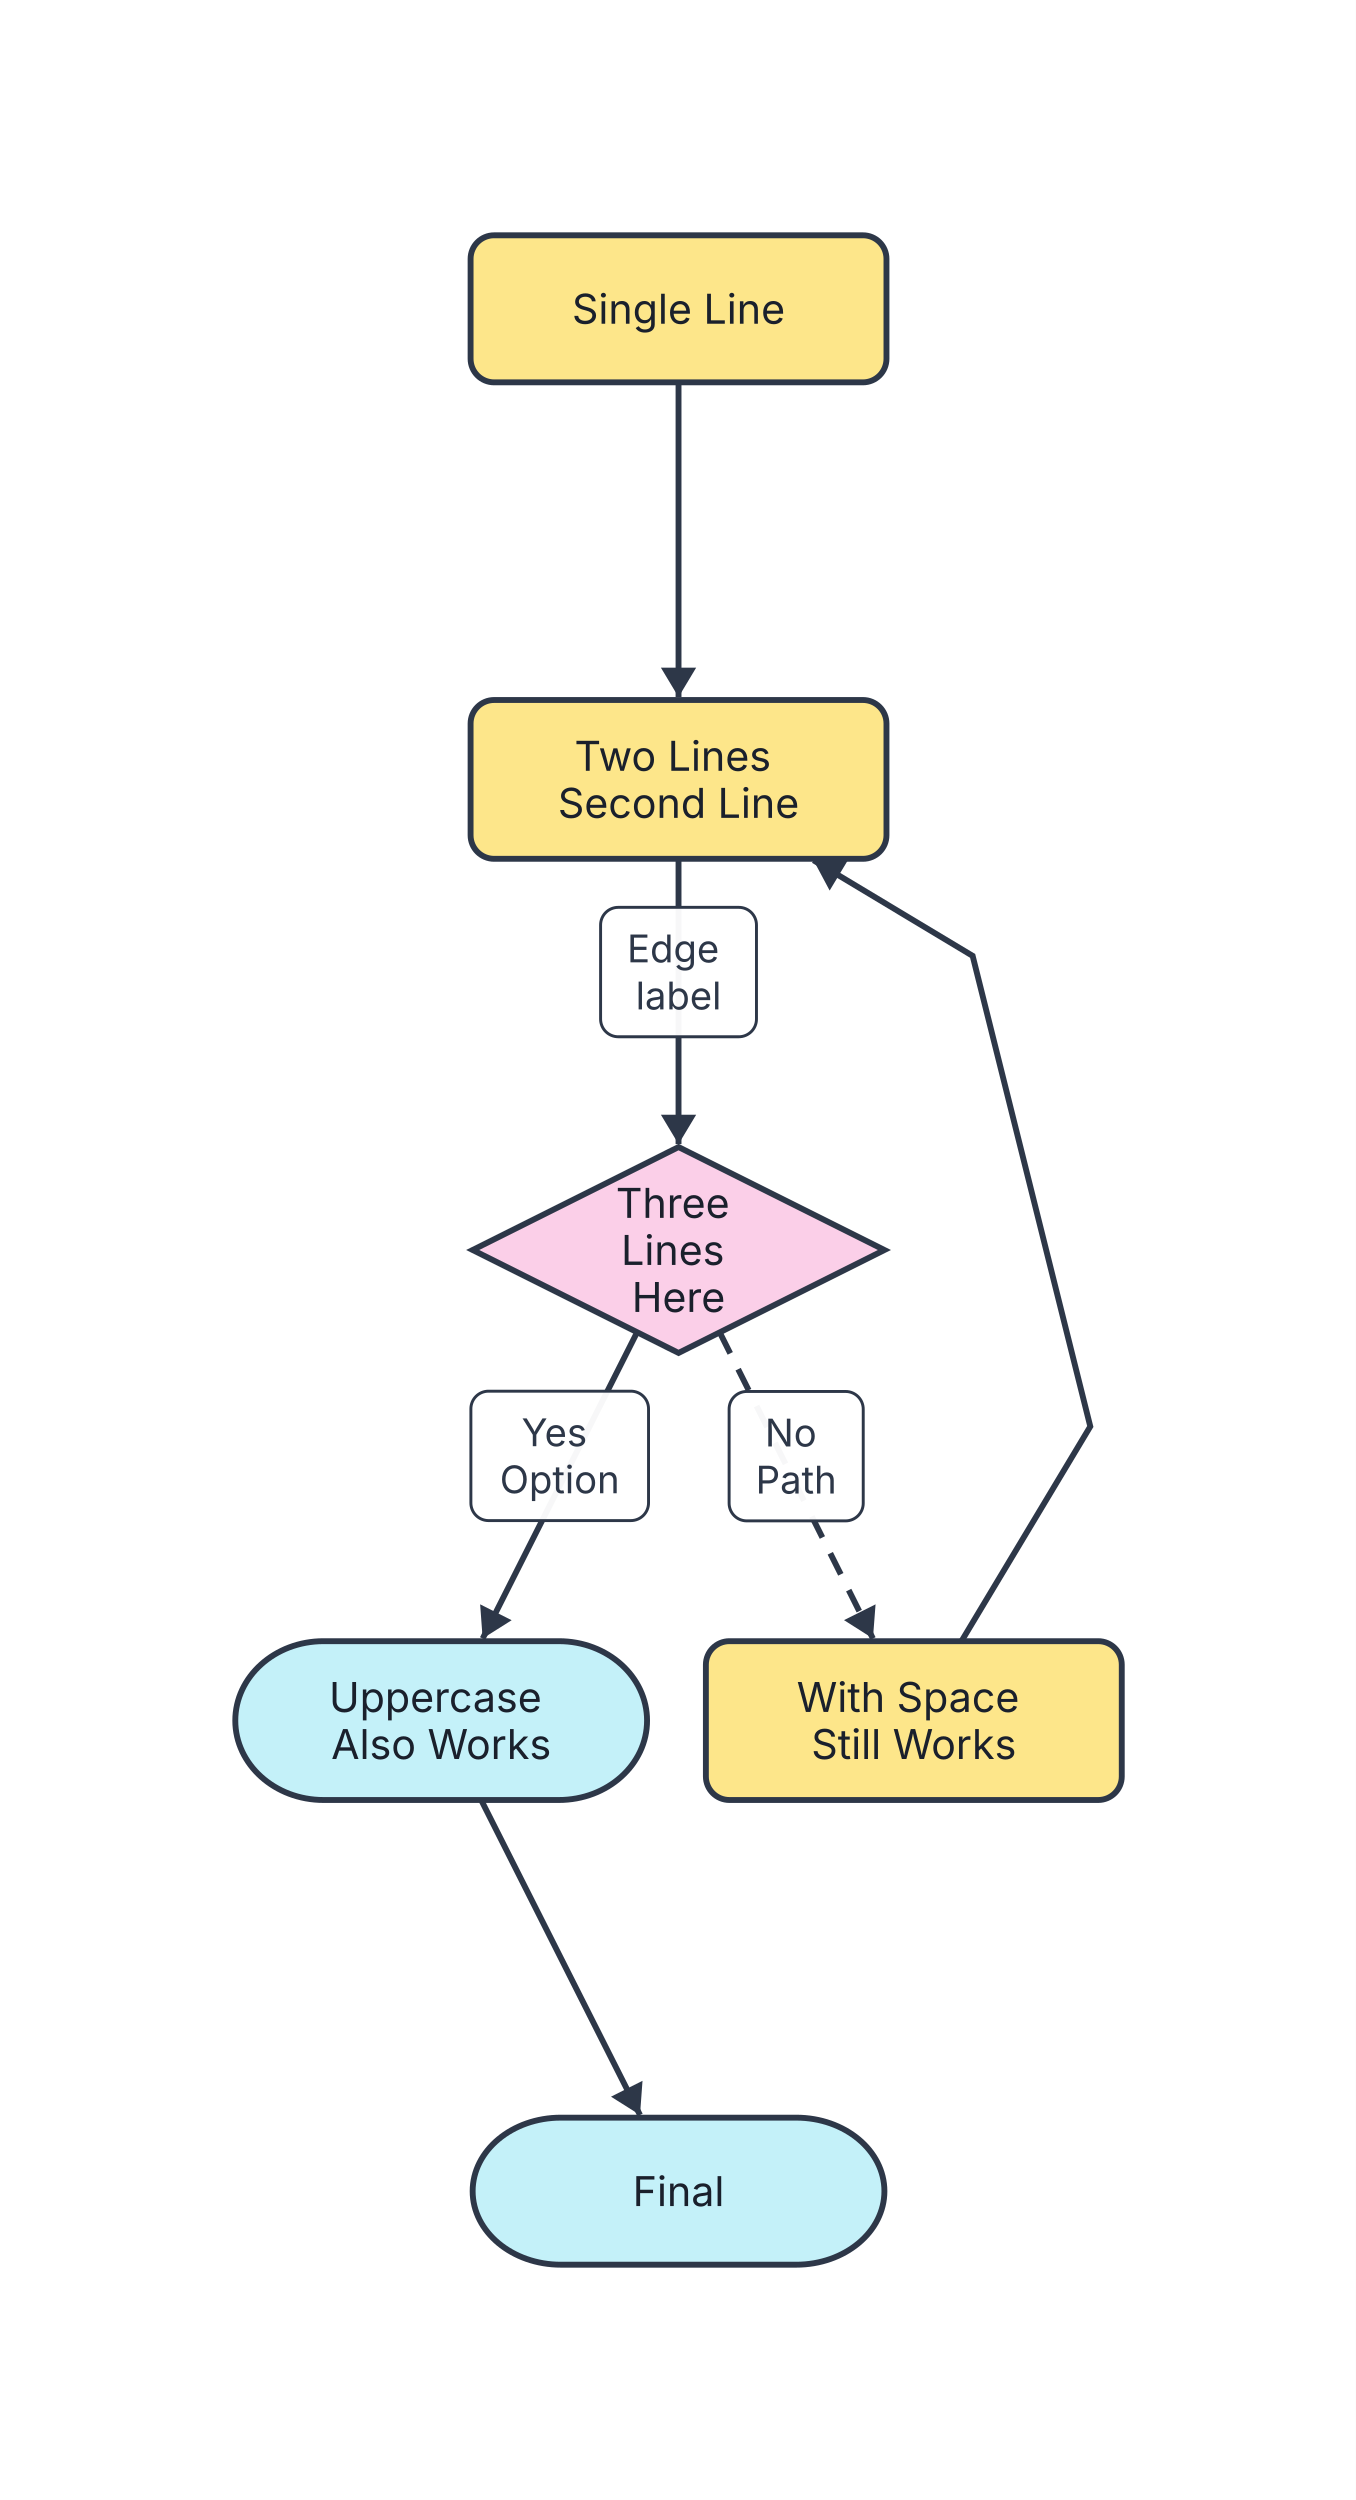
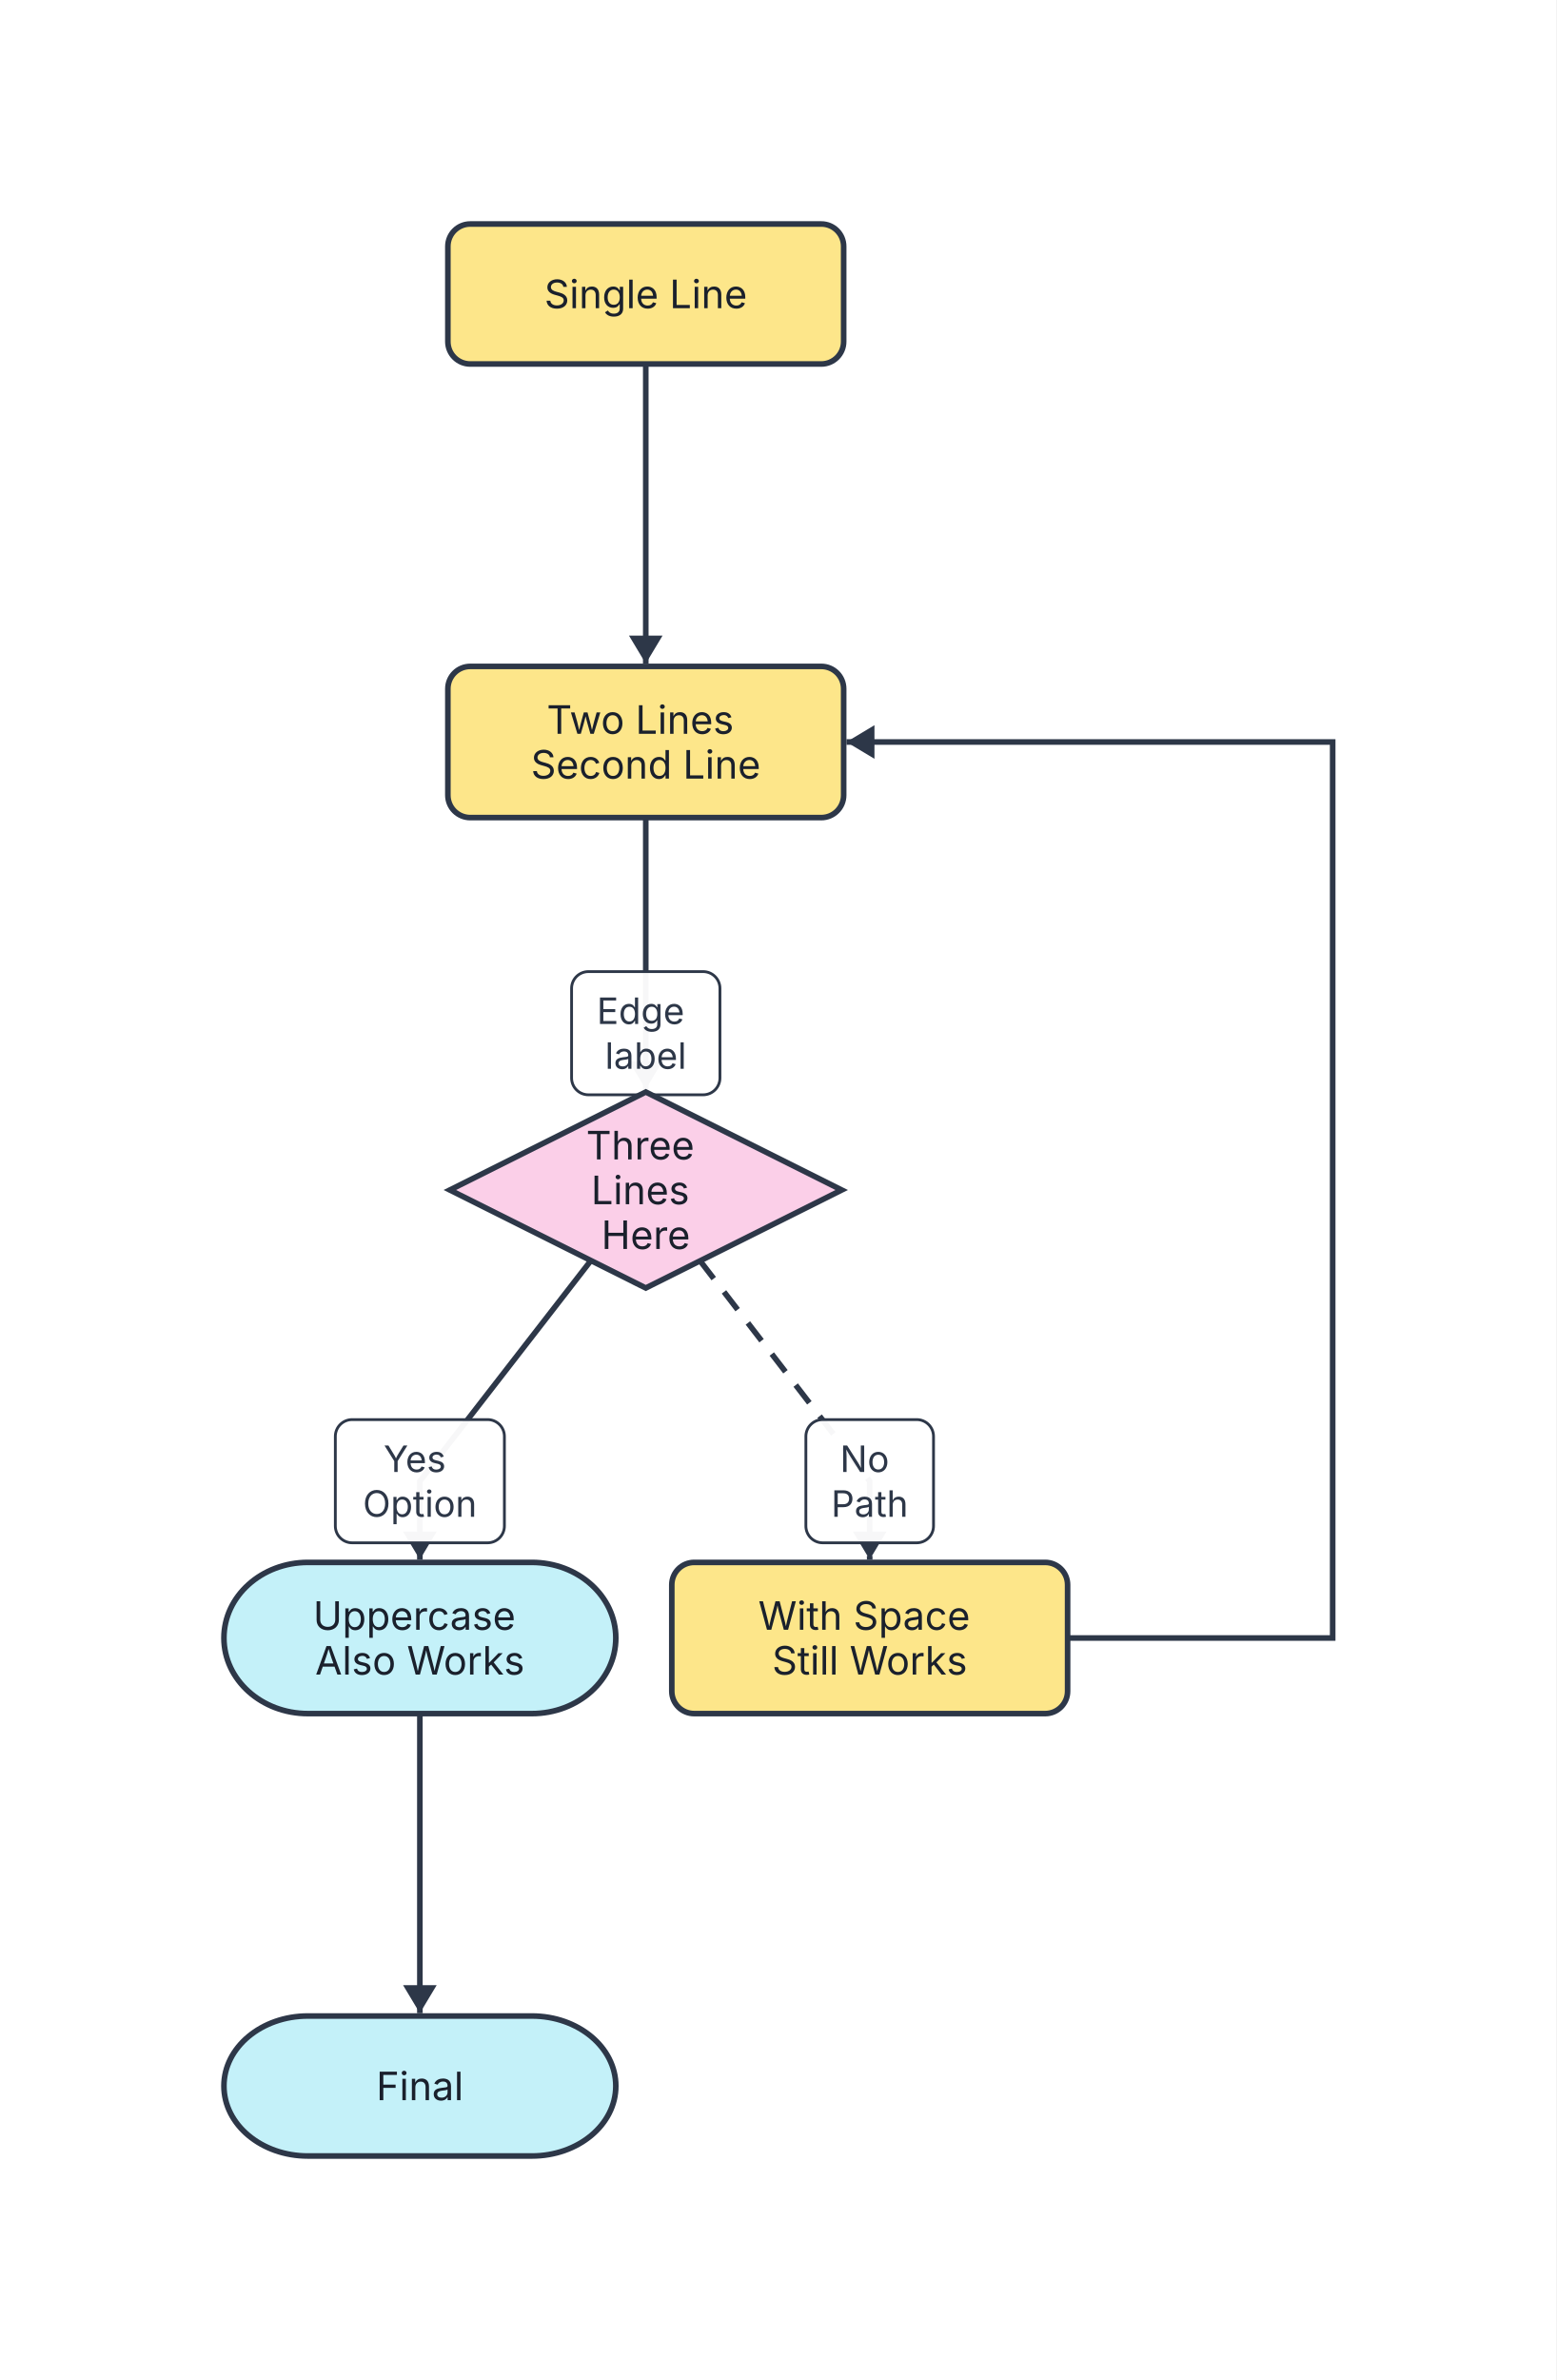
- <svg xmlns="http://www.w3.org/2000/svg" width="461" height="850" viewBox="0 0 461 850" font-family="Inter, system-ui, sans-serif">
+ <svg xmlns="http://www.w3.org/2000/svg" width="556" height="850" viewBox="0 0 556 850" font-family="Inter, system-ui, sans-serif">
  <defs>
    <marker id="arrow-end" markerWidth="8" markerHeight="8" refX="6" refY="4" orient="auto" markerUnits="strokeWidth">
      <path d="M1,1 L6,4 L1,7 z" fill="context-stroke" />
    </marker>
    <marker id="arrow-start" markerWidth="8" markerHeight="8" refX="2" refY="4" orient="auto" markerUnits="strokeWidth">
      <path d="M7,1 L2,4 L7,7 z" fill="context-stroke" />
    </marker>
  </defs>
  <rect width="100%" height="100%" fill="white" />
  <g class="edge" data-id="Start --&gt; Process">
    <line x1="230.7" y1="130.0" x2="230.7" y2="237.0" stroke="#2d3748" stroke-width="2" marker-end="url(#arrow-end)" />
  </g>
  <g class="edge" data-id="Process --&gt; Decision">
-     <line x1="230.7" y1="292.0" x2="230.7" y2="389.0" stroke="#2d3748" stroke-width="2" marker-end="url(#arrow-end)" />
+     <polyline points="230.7,292.0 230.7,369.0 230.7,389.0" fill="none" stroke="#2d3748" stroke-width="2" marker-end="url(#arrow-end)" />
    <g pointer-events="none">
-       <rect x="204.2" y="308.5" width="53.0" height="44.0" rx="6" ry="6" fill="white" fill-opacity="0.96" stroke="#2d3748" stroke-width="1" />
+       <rect x="204.2" y="347.0" width="53.0" height="44.0" rx="6" ry="6" fill="white" fill-opacity="0.96" stroke="#2d3748" stroke-width="1" />
      <text x="230.7" fill="#2d3748" font-size="13" text-anchor="middle">
-         <tspan x="230.7" y="322.5" dominant-baseline="middle">Edge</tspan>
-         <tspan x="230.7" y="338.5" dominant-baseline="middle">label</tspan>
+         <tspan x="230.7" y="361.0" dominant-baseline="middle">Edge</tspan>
+         <tspan x="230.7" y="377.0" dominant-baseline="middle">label</tspan>
      </text>
    </g>
  </g>
  <g class="edge" data-id="Decision --&gt; Success">
-     <line x1="216.6" y1="453.0" x2="164.1" y2="557.1" stroke="#2d3748" stroke-width="2" marker-end="url(#arrow-end)" />
+     <polyline points="211.1,450.2 150.0,529.0 150.0,557.0" fill="none" stroke="#2d3748" stroke-width="2" marker-end="url(#arrow-end)" />
    <g pointer-events="none">
-       <rect x="160.1" y="473.0" width="60.4" height="44.0" rx="6" ry="6" fill="white" fill-opacity="0.96" stroke="#2d3748" stroke-width="1" />
-       <text x="190.3" fill="#2d3748" font-size="13" text-anchor="middle">
-         <tspan x="190.3" y="487.0" dominant-baseline="middle">Yes</tspan>
-         <tspan x="190.3" y="503.0" dominant-baseline="middle">Option</tspan>
+       <rect x="119.8" y="507.0" width="60.4" height="44.0" rx="6" ry="6" fill="white" fill-opacity="0.96" stroke="#2d3748" stroke-width="1" />
+       <text x="150.0" fill="#2d3748" font-size="13" text-anchor="middle">
+         <tspan x="150.0" y="521.0" dominant-baseline="middle">Yes</tspan>
+         <tspan x="150.0" y="537.0" dominant-baseline="middle">Option</tspan>
      </text>
    </g>
  </g>
  <g class="edge" data-id="Decision -.-&gt; Retry">
-     <line x1="244.7" y1="453.0" x2="296.8" y2="557.1" stroke="#2d3748" stroke-width="2" marker-end="url(#arrow-end)" stroke-dasharray="8 6" />
+     <polyline points="250.1,450.3 310.7,529.0 310.7,557.0" fill="none" stroke="#2d3748" stroke-width="2" marker-end="url(#arrow-end)" stroke-dasharray="8 6" />
    <g pointer-events="none">
-       <rect x="247.9" y="473.1" width="45.6" height="44.0" rx="6" ry="6" fill="white" fill-opacity="0.96" stroke="#2d3748" stroke-width="1" />
-       <text x="270.7" fill="#2d3748" font-size="13" text-anchor="middle">
-         <tspan x="270.7" y="487.1" dominant-baseline="middle">No</tspan>
-         <tspan x="270.7" y="503.1" dominant-baseline="middle">Path</tspan>
+       <rect x="287.9" y="507.0" width="45.6" height="44.0" rx="6" ry="6" fill="white" fill-opacity="0.96" stroke="#2d3748" stroke-width="1" />
+       <text x="310.7" fill="#2d3748" font-size="13" text-anchor="middle">
+         <tspan x="310.7" y="521.0" dominant-baseline="middle">No</tspan>
+         <tspan x="310.7" y="537.0" dominant-baseline="middle">Path</tspan>
      </text>
    </g>
  </g>
  <g class="edge" data-id="Success --&gt; End">
-     <line x1="163.6" y1="612.0" x2="217.6" y2="719.1" stroke="#2d3748" stroke-width="2" marker-end="url(#arrow-end)" />
+     <line x1="150.0" y1="612.0" x2="150.0" y2="719.0" stroke="#2d3748" stroke-width="2" marker-end="url(#arrow-end)" />
  </g>
  <g class="edge" data-id="Retry --&gt; Process">
-     <polyline points="326.9,558.0 370.7,485.0 350.7,405.0 330.7,325.0 276.6,292.5" fill="none" stroke="#2d3748" stroke-width="2" marker-end="url(#arrow-end)" />
+     <polyline points="381.4,585.0 476.1,585.0 476.1,265.0 302.4,265.0" fill="none" stroke="#2d3748" stroke-width="2" marker-end="url(#arrow-end)" />
  </g>
  <g class="node" data-id="Start">
    <rect x="160.0" y="80.0" width="141.4" height="50.0" rx="8" ry="8" fill="#fde68a" stroke="#2d3748" stroke-width="2" />
    <text x="230.7" y="105.0" fill="#1a202c" font-size="14" text-anchor="middle" dominant-baseline="middle">Single Line</text>
  </g>
  <g class="node" data-id="Process">
    <rect x="160.0" y="238.0" width="141.4" height="54.0" rx="8" ry="8" fill="#fde68a" stroke="#2d3748" stroke-width="2" />
    <text x="230.7" fill="#1a202c" font-size="14" text-anchor="middle">
      <tspan x="230.7" y="257.0" dominant-baseline="middle">Two Lines</tspan>
      <tspan x="230.7" y="273.0" dominant-baseline="middle">Second Line</tspan>
    </text>
  </g>
  <g class="node" data-id="Decision">
    <polygon points="230.7,390.0 300.7,425.0 230.7,460.0 160.7,425.0" fill="#fbcfe8" stroke="#2d3748" stroke-width="2" />
    <text x="230.7" fill="#1a202c" font-size="14" text-anchor="middle">
      <tspan x="230.7" y="409.0" dominant-baseline="middle">Three</tspan>
      <tspan x="230.7" y="425.0" dominant-baseline="middle">Lines</tspan>
      <tspan x="230.7" y="441.0" dominant-baseline="middle">Here</tspan>
    </text>
  </g>
  <g class="node" data-id="Success">
    <rect x="80.0" y="558.0" width="140.0" height="54.0" rx="30" ry="30" fill="#c4f1f9" stroke="#2d3748" stroke-width="2" />
    <text x="150.0" fill="#1a202c" font-size="14" text-anchor="middle">
      <tspan x="150.0" y="577.0" dominant-baseline="middle">Uppercase</tspan>
      <tspan x="150.0" y="593.0" dominant-baseline="middle">Also Works</tspan>
    </text>
  </g>
  <g class="node" data-id="Retry">
    <rect x="240.0" y="558.0" width="141.4" height="54.0" rx="8" ry="8" fill="#fde68a" stroke="#2d3748" stroke-width="2" />
    <text x="310.7" fill="#1a202c" font-size="14" text-anchor="middle">
      <tspan x="310.7" y="577.0" dominant-baseline="middle">With Space</tspan>
      <tspan x="310.7" y="593.0" dominant-baseline="middle">Still Works</tspan>
    </text>
  </g>
  <g class="node" data-id="End">
-     <rect x="160.7" y="720.0" width="140.0" height="50.0" rx="30" ry="30" fill="#c4f1f9" stroke="#2d3748" stroke-width="2" />
-     <text x="230.7" y="745.0" fill="#1a202c" font-size="14" text-anchor="middle" dominant-baseline="middle">Final</text>
+     <rect x="80.0" y="720.0" width="140.0" height="50.0" rx="30" ry="30" fill="#c4f1f9" stroke="#2d3748" stroke-width="2" />
+     <text x="150.0" y="745.0" fill="#1a202c" font-size="14" text-anchor="middle" dominant-baseline="middle">Final</text>
  </g>
</svg>
